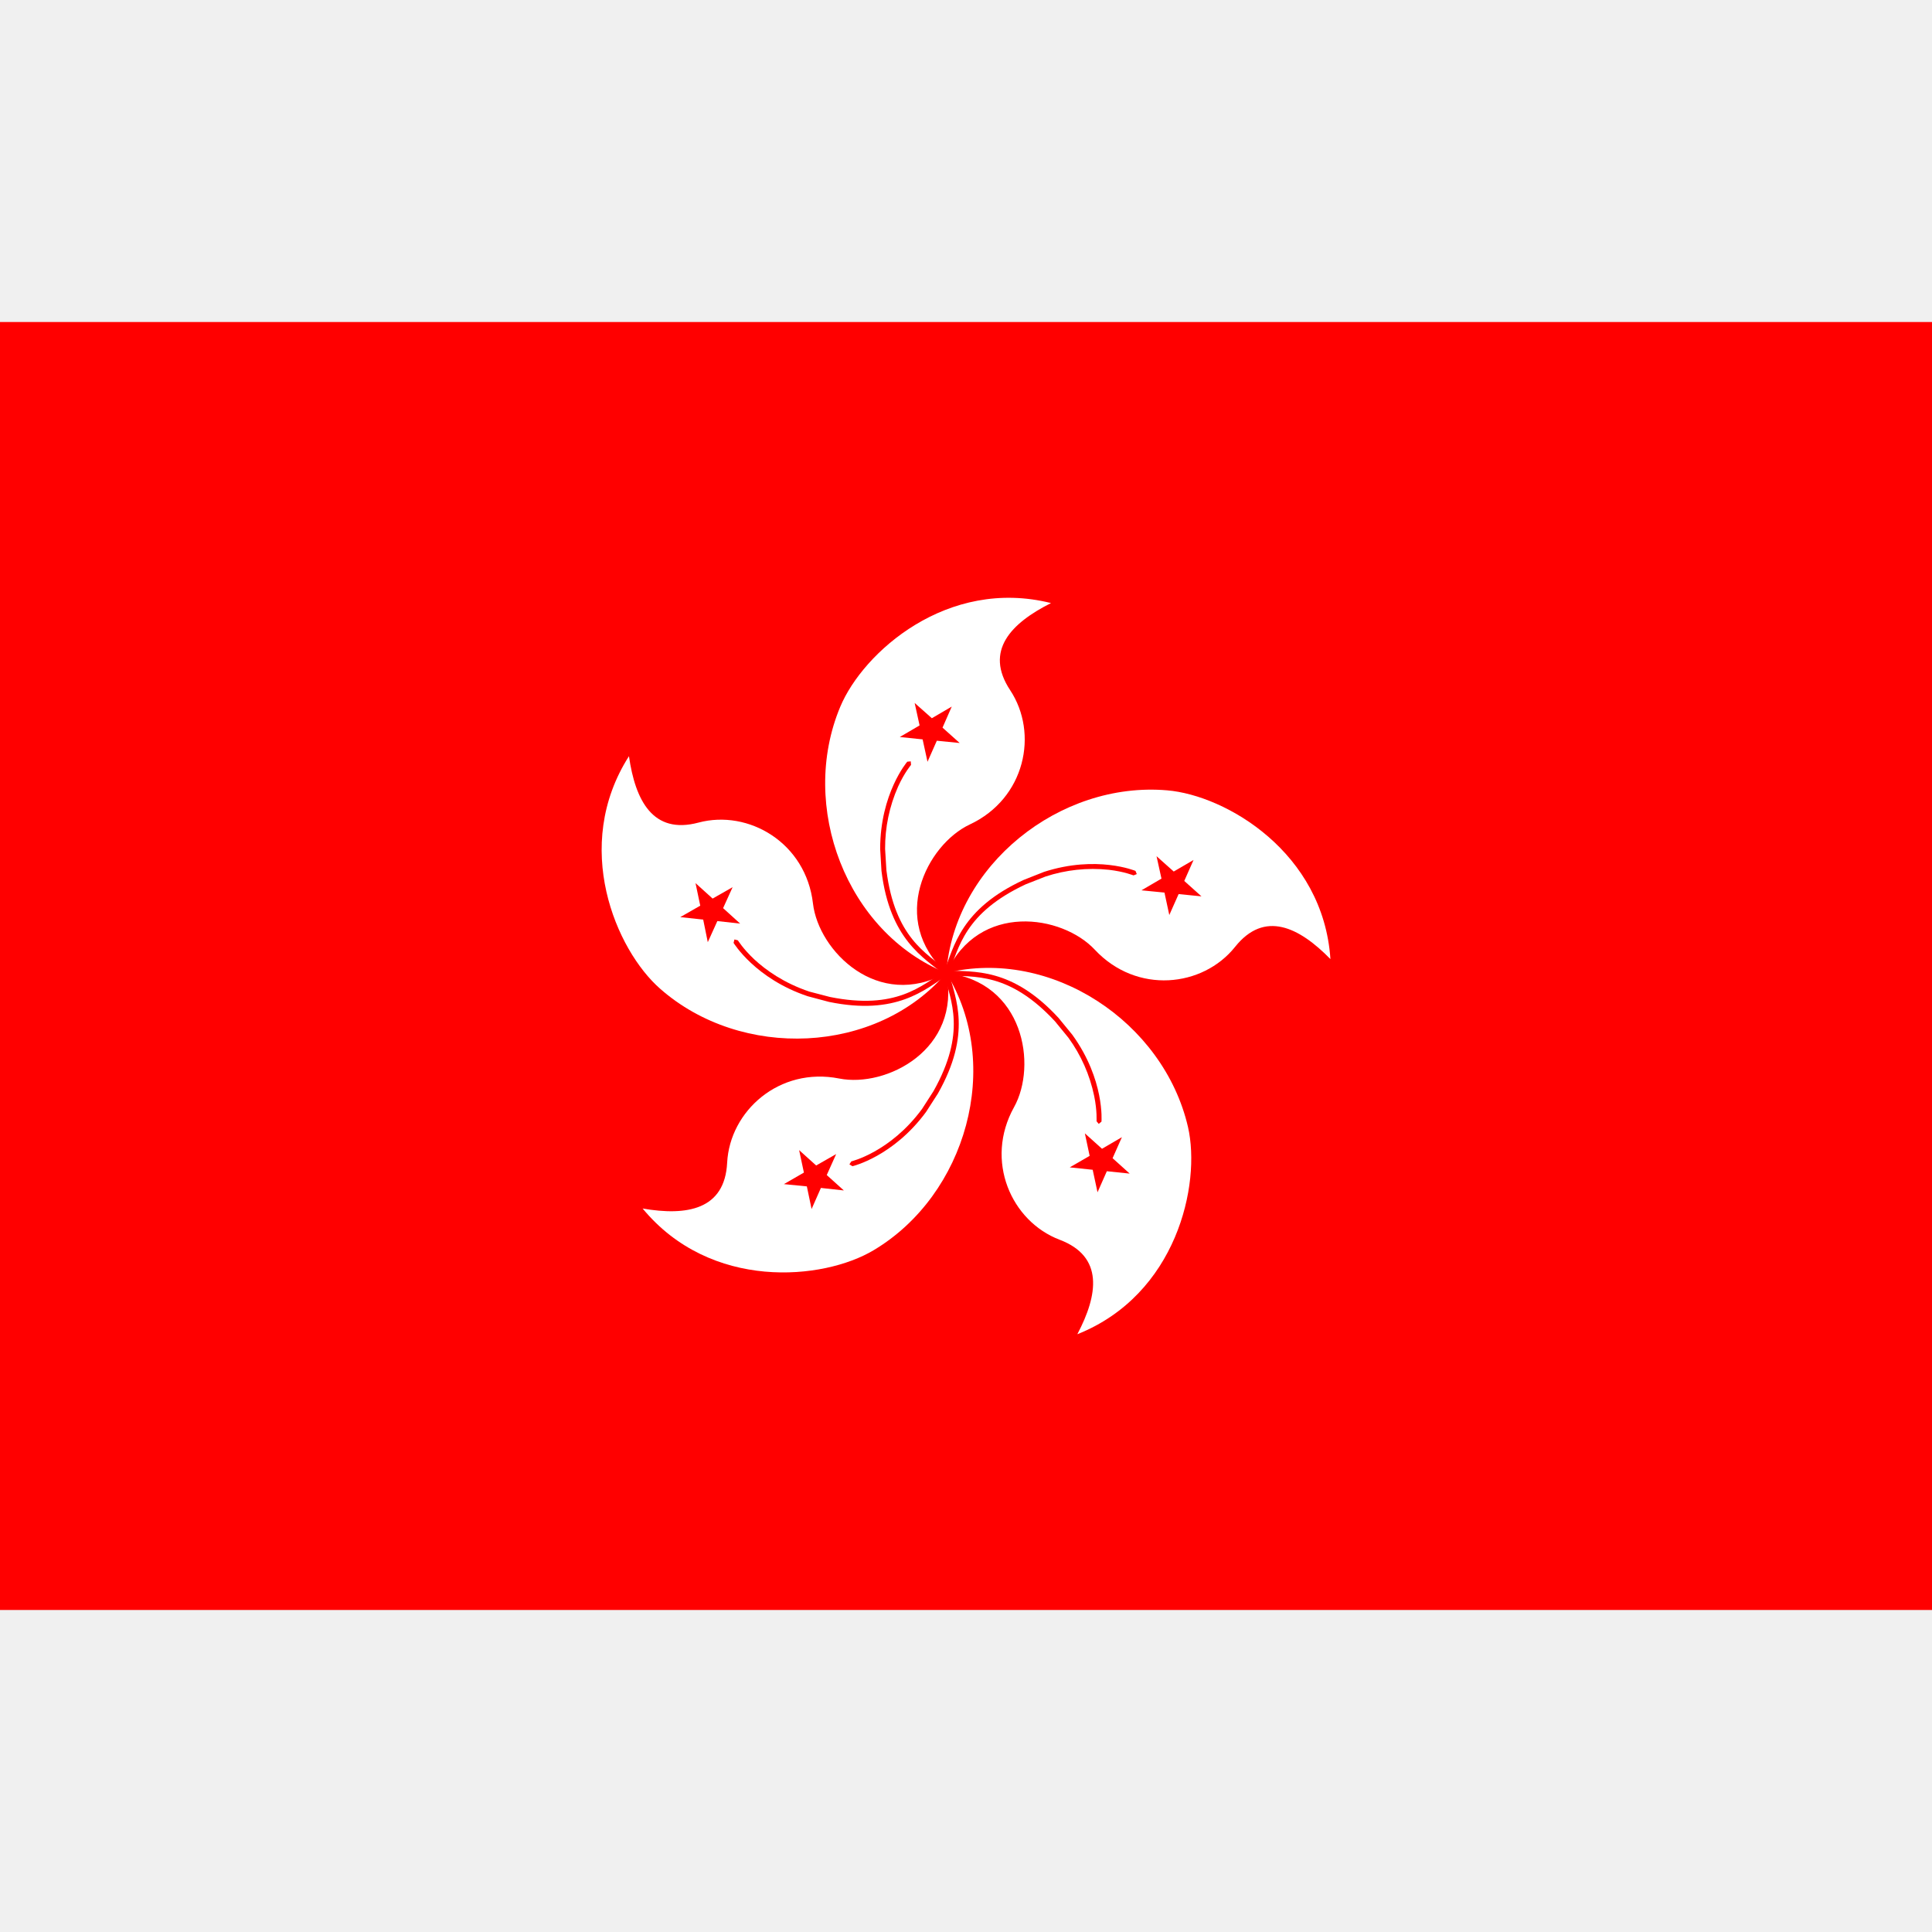
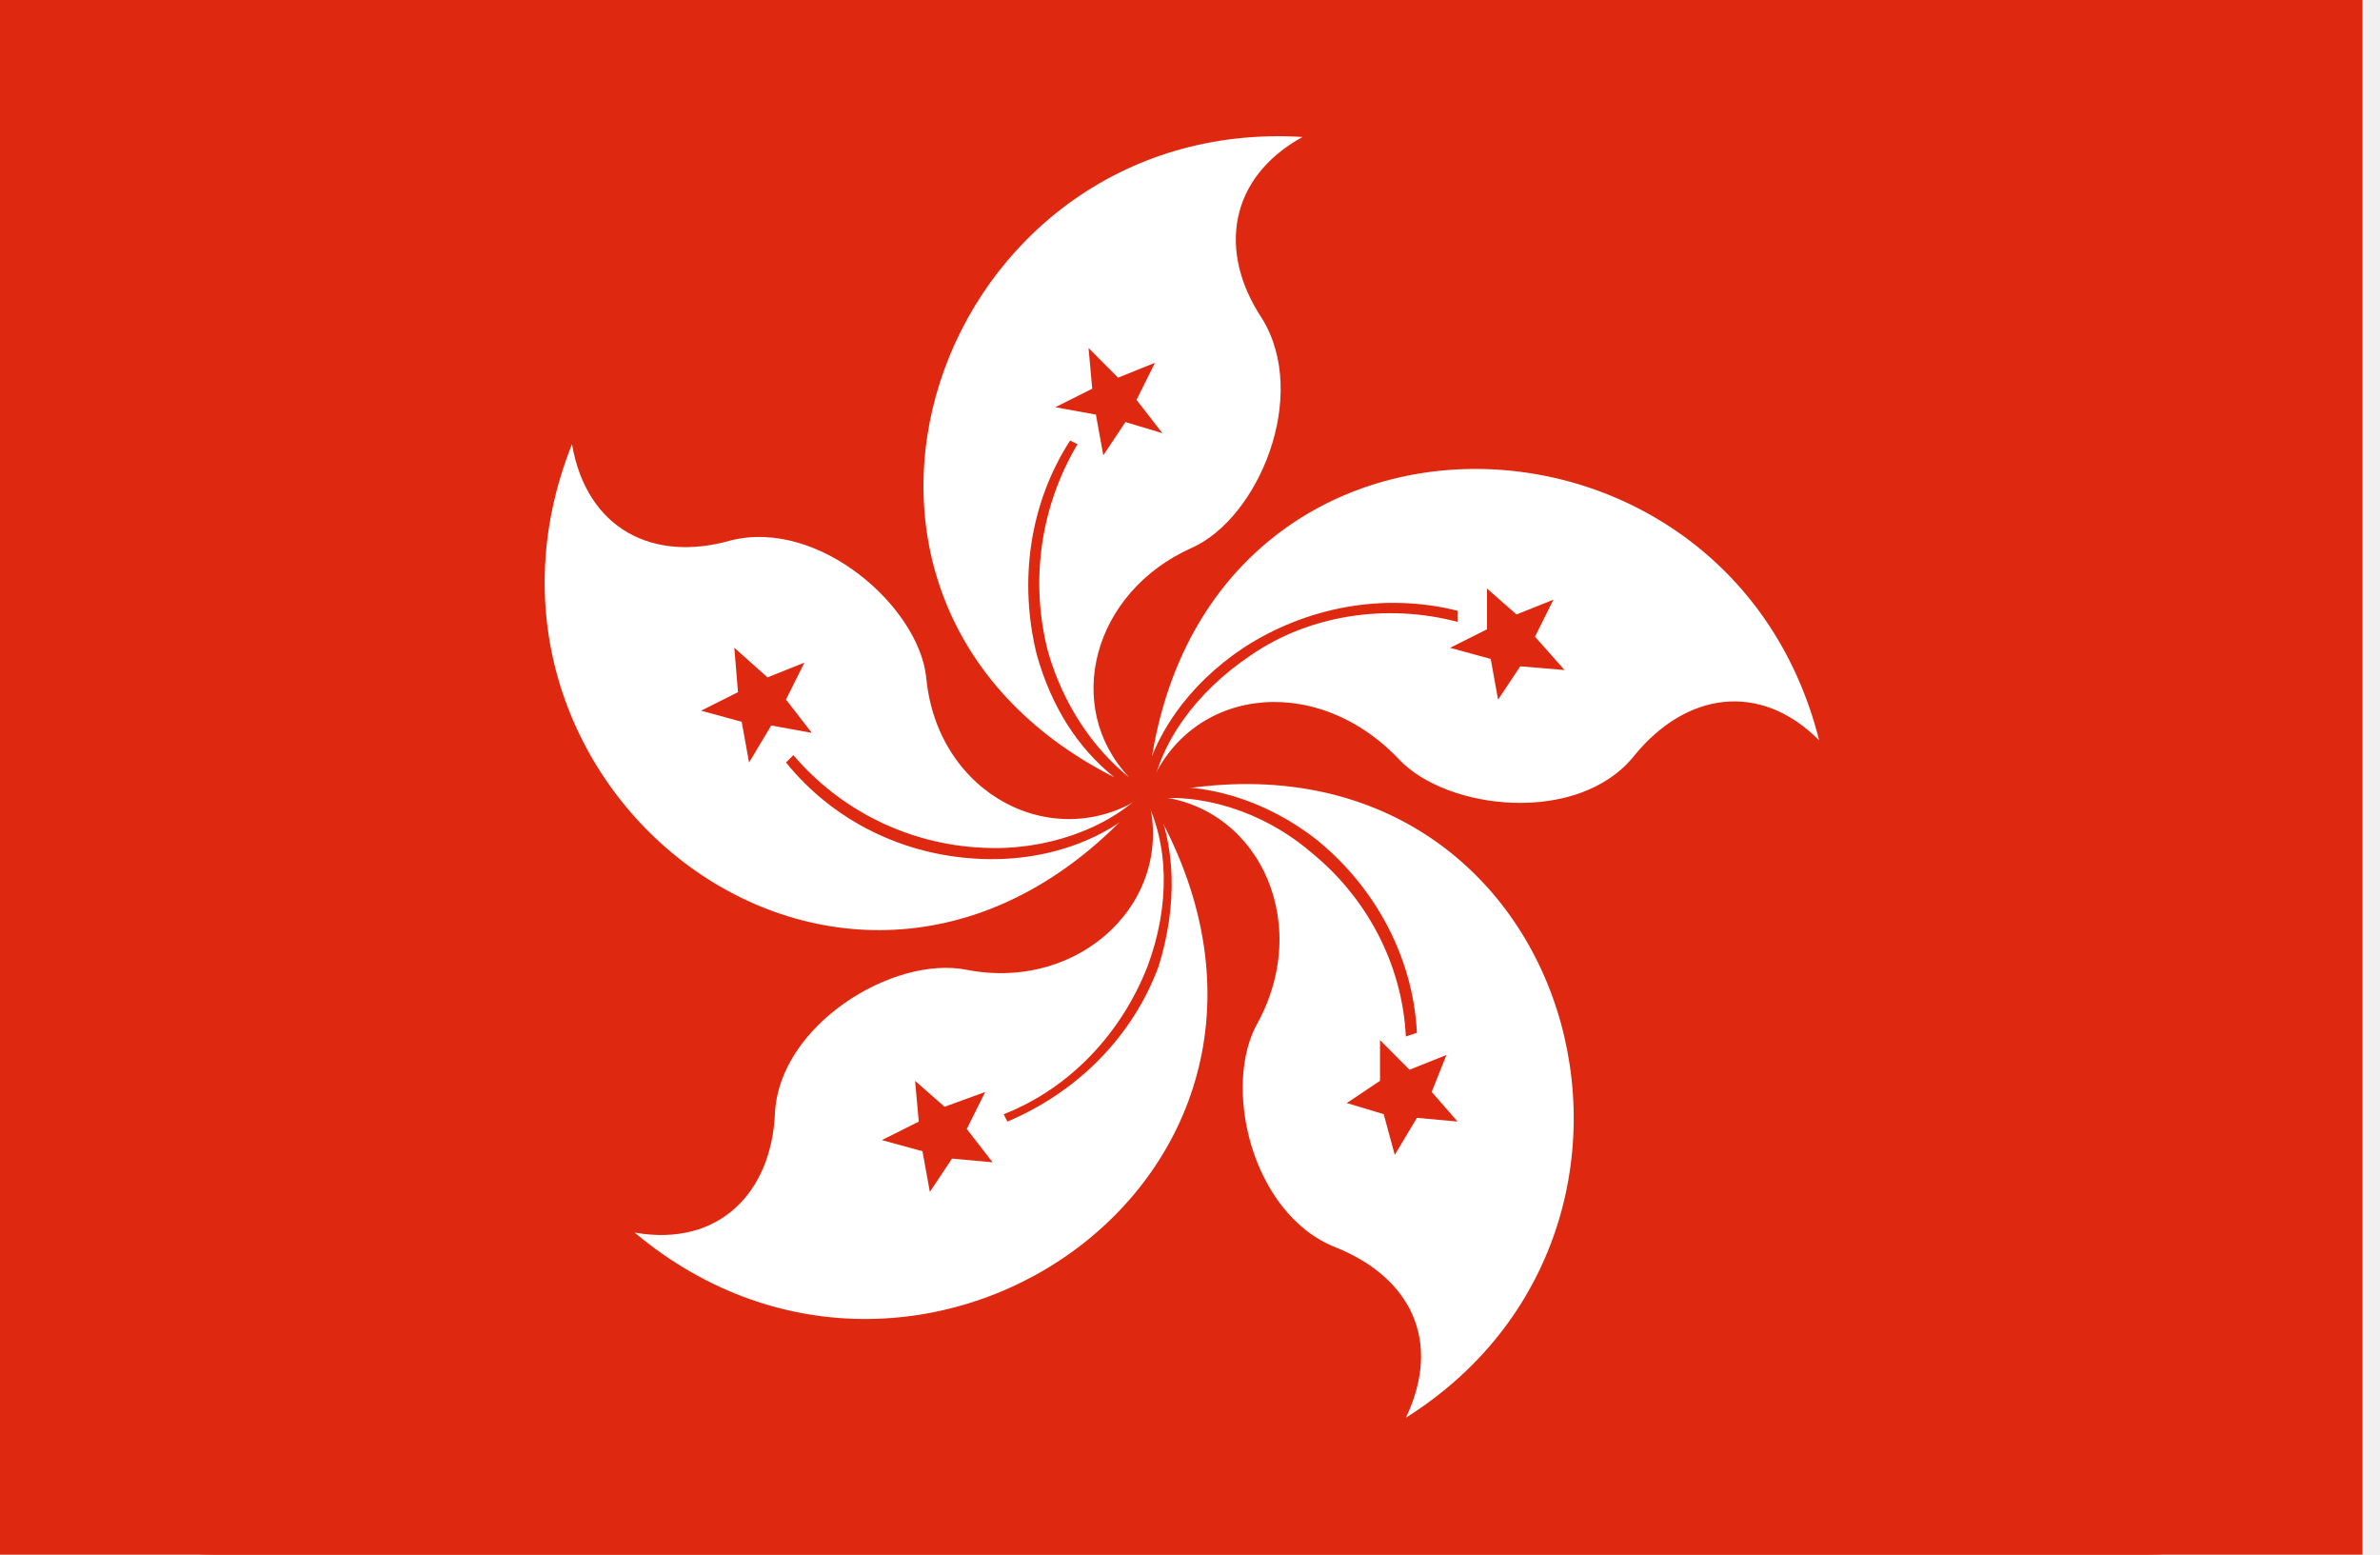
- <svg xmlns="http://www.w3.org/2000/svg" t="1741574510170" class="icon" viewBox="0 0 1024 1024" version="1.1" p-id="2987" width="16" height="16">
-   <path d="M0 170.675h1024v682.65H0z" fill="#FF0000" p-id="2988" />
-   <path d="M501.606 521.318l-5.658-5.632 5.606-5.632 5.632 5.606z" fill="#FF0000" p-id="2989" />
-   <path d="M501.555 515.686c-52.992-21.402-78.31-88.371-56.192-141.107 12.109-28.902 56.806-68.685 111.693-54.938-21.197 10.65-35.456 25.293-21.658 46.157 15.155 22.912 8.038 57.395-21.402 71.194-22.886 10.778-43.008 50.714-12.442 78.694z" fill="#FFFFFF" p-id="2990" />
-   <path d="M500.71 516.71c-11.162-9.088-29.056-18.765-33.51-55.117l-0.691-11.648c0-29.338 14.259-46.131 14.362-46.234l1.843-0.179 0.154 1.869c0.051 0-3.405 3.917-6.861 11.52a80.384 80.384 0 0 0-6.886 32.998l0.691 11.29c4.506 35.584 21.043 44.006 32.589 53.402l0.205 1.869-1.05 0.486-0.845-0.256zM484.787 372.582l9.114 8.09 10.547-6.17-4.89 11.162 9.088 8.141-12.109-1.203-4.941 11.162-2.586-11.878-12.109-1.254 10.496-6.144z" fill="#FF0000" p-id="2991" />
-   <path d="M501.555 515.686c4.147-57.062 60.109-101.683 117.043-96.794 31.206 2.637 82.79 32.947 86.554 89.446-16.589-16.947-34.944-26.035-50.56-6.451-17.101 21.402-52.096 25.216-74.291 1.51-17.306-18.586-61.491-25.421-78.746 12.288z" fill="#FFFFFF" p-id="2992" />
-   <path d="M500.352 515.2c5.197-13.466 8.96-33.485 42.214-48.819l10.803-4.275c27.955-9.011 48.307-0.563 48.461-0.512l0.691 1.69-1.715 0.691c-0.051 0.026-4.787-1.997-13.107-2.97a80.282 80.282 0 0 0-33.562 3.584l-10.496 4.122c-32.461 15.181-35.456 33.562-40.858 47.411l-1.69 0.742-0.794-0.794 0.051-0.87zM632.602 455.808l-4.915 11.11 9.114 8.166-12.109-1.203-4.941 11.11-2.56-11.904-12.186-1.203 10.598-6.195-2.611-11.878 9.114 8.115z" fill="#FF0000" p-id="2993" />
-   <path d="M501.555 515.686c55.552-13.568 115.2 25.958 128.102 81.638 6.989 30.541-6.042 88.909-58.65 109.85 11.059-20.992 14.054-41.19-9.344-50.074-25.651-9.728-39.987-41.907-24.192-70.298 12.339-22.17 5.222-66.304-35.917-71.117z" fill="#FFFFFF" p-id="2994" />
-   <path d="M501.658 514.381c14.413 0.794 34.611-1.792 59.392 25.139l7.347 8.986c17.203 23.885 15.411 45.798 15.411 45.978l-1.459 1.203-1.152-1.408c-0.051 0 0.41-5.248-1.254-13.363a80.179 80.179 0 0 0-13.645-30.874l-7.142-8.73c-24.397-26.266-42.803-23.398-57.651-24.32l-1.254-1.382 0.589-0.998 0.819-0.23zM598.758 622.029l-12.109-1.254-4.941 11.162-2.56-11.93-12.16-1.28 10.547-6.093-2.534-11.93 9.088 8.166 10.547-6.144-4.941 11.136z" fill="#FF0000" p-id="2995" />
-   <path d="M501.555 515.686c30.054 48.691 10.65 117.606-38.451 146.918-26.854 16.077-86.451 21.581-122.496-22.067 23.398 4.045 43.546 0.691 44.8-24.294 1.408-27.341 27.597-50.918 59.443-44.595 24.909 4.915 64.742-15.36 56.704-55.962z" fill="#FFFFFF" p-id="2996" />
-   <path d="M502.861 515.328c3.661 13.978 12.288 32.384-5.76 64.282l-6.298 9.779c-17.408 23.629-38.861 28.698-38.989 28.723l-1.613-0.973 0.998-1.562c0-0.051 5.043-1.178 12.339-5.274 7.296-4.07 16.691-11.034 25.139-22.502l6.093-9.472c17.562-31.258 9.19-47.923 5.504-62.336l0.998-1.587 1.05 0.205 0.538 0.717zM430.157 640.819l-2.509-12.006-12.16-1.203 10.598-6.118-2.534-11.904 9.037 8.141 10.598-6.042-4.992 11.11 9.062 8.166-12.16-1.331z" fill="#FF0000" p-id="2997" />
-   <path d="M501.555 515.686c-37.146 43.443-108.646 46.157-151.603 8.422-23.552-20.608-47.053-75.622-16.589-123.315 3.354 23.501 12.698 41.651 36.838 35.2 26.496-7.091 56.96 10.624 60.698 42.931 2.944 25.139 34.458 56.806 70.656 36.762z" fill="#FFFFFF" p-id="2998" />
-   <path d="M502.246 516.787c-12.109 7.731-27.008 21.632-62.899 14.234l-11.238-2.995c-27.802-9.318-39.194-28.16-39.296-28.262v-0.051l0.461-1.792 1.792 0.461c0.051 0 2.688 4.454 8.755 10.138 6.144 5.683 15.642 12.493 29.158 17.05l10.906 2.842c35.149 7.066 48.461-5.939 61.056-13.901l1.792 0.461 0.102 1.126-0.589 0.691zM360.55 486.093l10.598-6.067-2.509-11.955 9.062 8.192 10.598-6.042-5.043 11.11 9.037 8.192-12.083-1.331-5.069 11.187-2.432-11.981z" fill="#FF0000" p-id="2999" />
+ <svg xmlns="http://www.w3.org/2000/svg" t="1741581867831" class="icon" viewBox="0 0 1568 1024" version="1.1" p-id="2556" width="24.5" height="16">
+   <path d="M140.992 0h1271.424c80.224 0 143.424 63.392 143.424 138.976v746.048c0 78.016-63.2 138.976-140.992 138.976H140.992C63.2 1024 0 960.608 0 885.024V138.976C0 63.392 63.2 0 140.992 0z" fill="#DE2910" p-id="2557" />
+   <path d="M0 0h1556.48v1024H0V0z" fill="#DE2910" p-id="2558" />
+   <path d="M858.144 90.208C617.472 75.584 503.2 394.976 734.176 512c-24.32-19.52-41.312-46.336-51.04-80.448-12.16-48.768-4.864-99.968 21.888-141.408l4.864 2.432a179.2 179.2 0 0 0-19.456 136.544c9.728 34.144 29.184 63.392 53.472 82.88-43.744-46.336-24.32-121.92 41.312-151.168 43.744-19.52 77.792-99.968 46.176-151.168-29.184-43.872-21.888-92.64 26.752-119.456z m-116.672 187.744l-14.592 21.952-4.864-26.816-26.752-4.864 24.32-12.192-2.432-26.816 19.456 19.52 24.32-9.76-12.16 24.384 17.024 21.952-24.32-7.328z" fill="#FFFFFF" p-id="2559" />
+   <path d="M756.064 521.76c24.32-280.384 381.664-275.52 442.432-34.144-38.912-39.008-87.52-31.68-121.536 9.76-36.48 46.336-123.968 36.576-155.584 2.432-55.904-58.528-140.992-46.336-165.312 21.952z" fill="#FFFFFF" p-id="2560" />
+   <path d="M1011.296 419.36l12.16-24.384-24.32 9.76-19.456-17.056v26.816l-24.32 12.192 26.752 7.328 4.864 26.816 14.592-21.952 29.184 2.432-19.456-21.952z m-51.04-17.088c-48.608-12.192-99.68-2.432-140.992 24.384-36.48 24.384-60.768 58.528-68.064 97.536h7.296c4.864-34.144 29.184-68.256 65.632-92.64 38.912-26.816 89.952-34.144 136.128-21.952v-7.328z" fill="#DE2910" p-id="2561" />
+   <path d="M756.064 524.192c274.72-63.392 379.232 277.952 170.176 409.6 24.32-51.2 2.432-92.64-46.176-112.16-55.904-21.952-75.36-107.264-51.04-148.736 36.48-68.256-2.432-146.272-72.928-148.736z" fill="#FFFFFF" p-id="2562" />
+   <path d="M943.232 719.232l9.728-24.384-24.32 9.76-19.456-19.52v26.816l-21.888 14.624 24.32 7.328 7.296 26.816 14.592-24.384 26.752 2.432-17.024-19.52z m-9.728-39.008c-2.432-48.768-26.752-95.072-65.632-126.784-34.048-26.816-75.36-39.008-111.84-34.144v7.328c34.048-4.864 75.36 7.328 106.976 34.144 36.48 29.248 60.768 73.152 63.2 121.92l7.296-2.432z" fill="#DE2910" p-id="2563" />
+   <path d="M756.064 524.192c145.856 241.376-145.856 448.608-337.92 287.68 55.904 9.76 89.952-26.816 92.384-78.016 2.432-58.528 77.792-104.832 126.4-95.072 75.36 14.624 138.56-46.336 119.136-114.592z" fill="#FFFFFF" p-id="2564" />
+   <path d="M649.088 719.232l-26.752 9.76-19.456-17.056 2.432 26.816-24.32 12.192 26.752 7.328 4.864 26.816 14.592-21.952 26.752 2.432-17.024-21.952 12.16-24.384z m109.408-197.472l-4.864 2.432c17.024 31.68 17.024 73.152 2.432 112.16-17.024 43.872-51.04 80.448-94.816 97.536l2.432 4.864c46.176-19.52 82.656-56.064 99.68-102.4 12.16-39.008 12.16-80.448-4.864-114.592z" fill="#DE2910" p-id="2565" />
+   <path d="M753.632 524.192c-184.768 214.56-469.184 0-376.8-231.616 9.728 56.064 53.472 78.016 104.544 63.392 58.336-14.624 123.968 43.872 128.832 90.208 7.296 78.016 85.088 117.024 143.424 78.016z" fill="#FFFFFF" p-id="2566" />
+   <path d="M517.824 460.8l12.16-24.384-24.32 9.76-21.888-19.52 2.432 29.248-24.32 12.192 26.752 7.328 4.864 26.816 14.592-24.384 26.752 4.864-17.024-21.952z m235.808 60.96c-24.32 24.384-65.632 39.008-106.976 36.576a173.888 173.888 0 0 1-123.968-60.96l-4.864 4.864c31.616 39.008 77.792 60.96 126.4 63.392 43.744 2.432 85.088-12.192 111.84-39.008l-2.432-4.864z" fill="#DE2910" p-id="2567" />
</svg>
